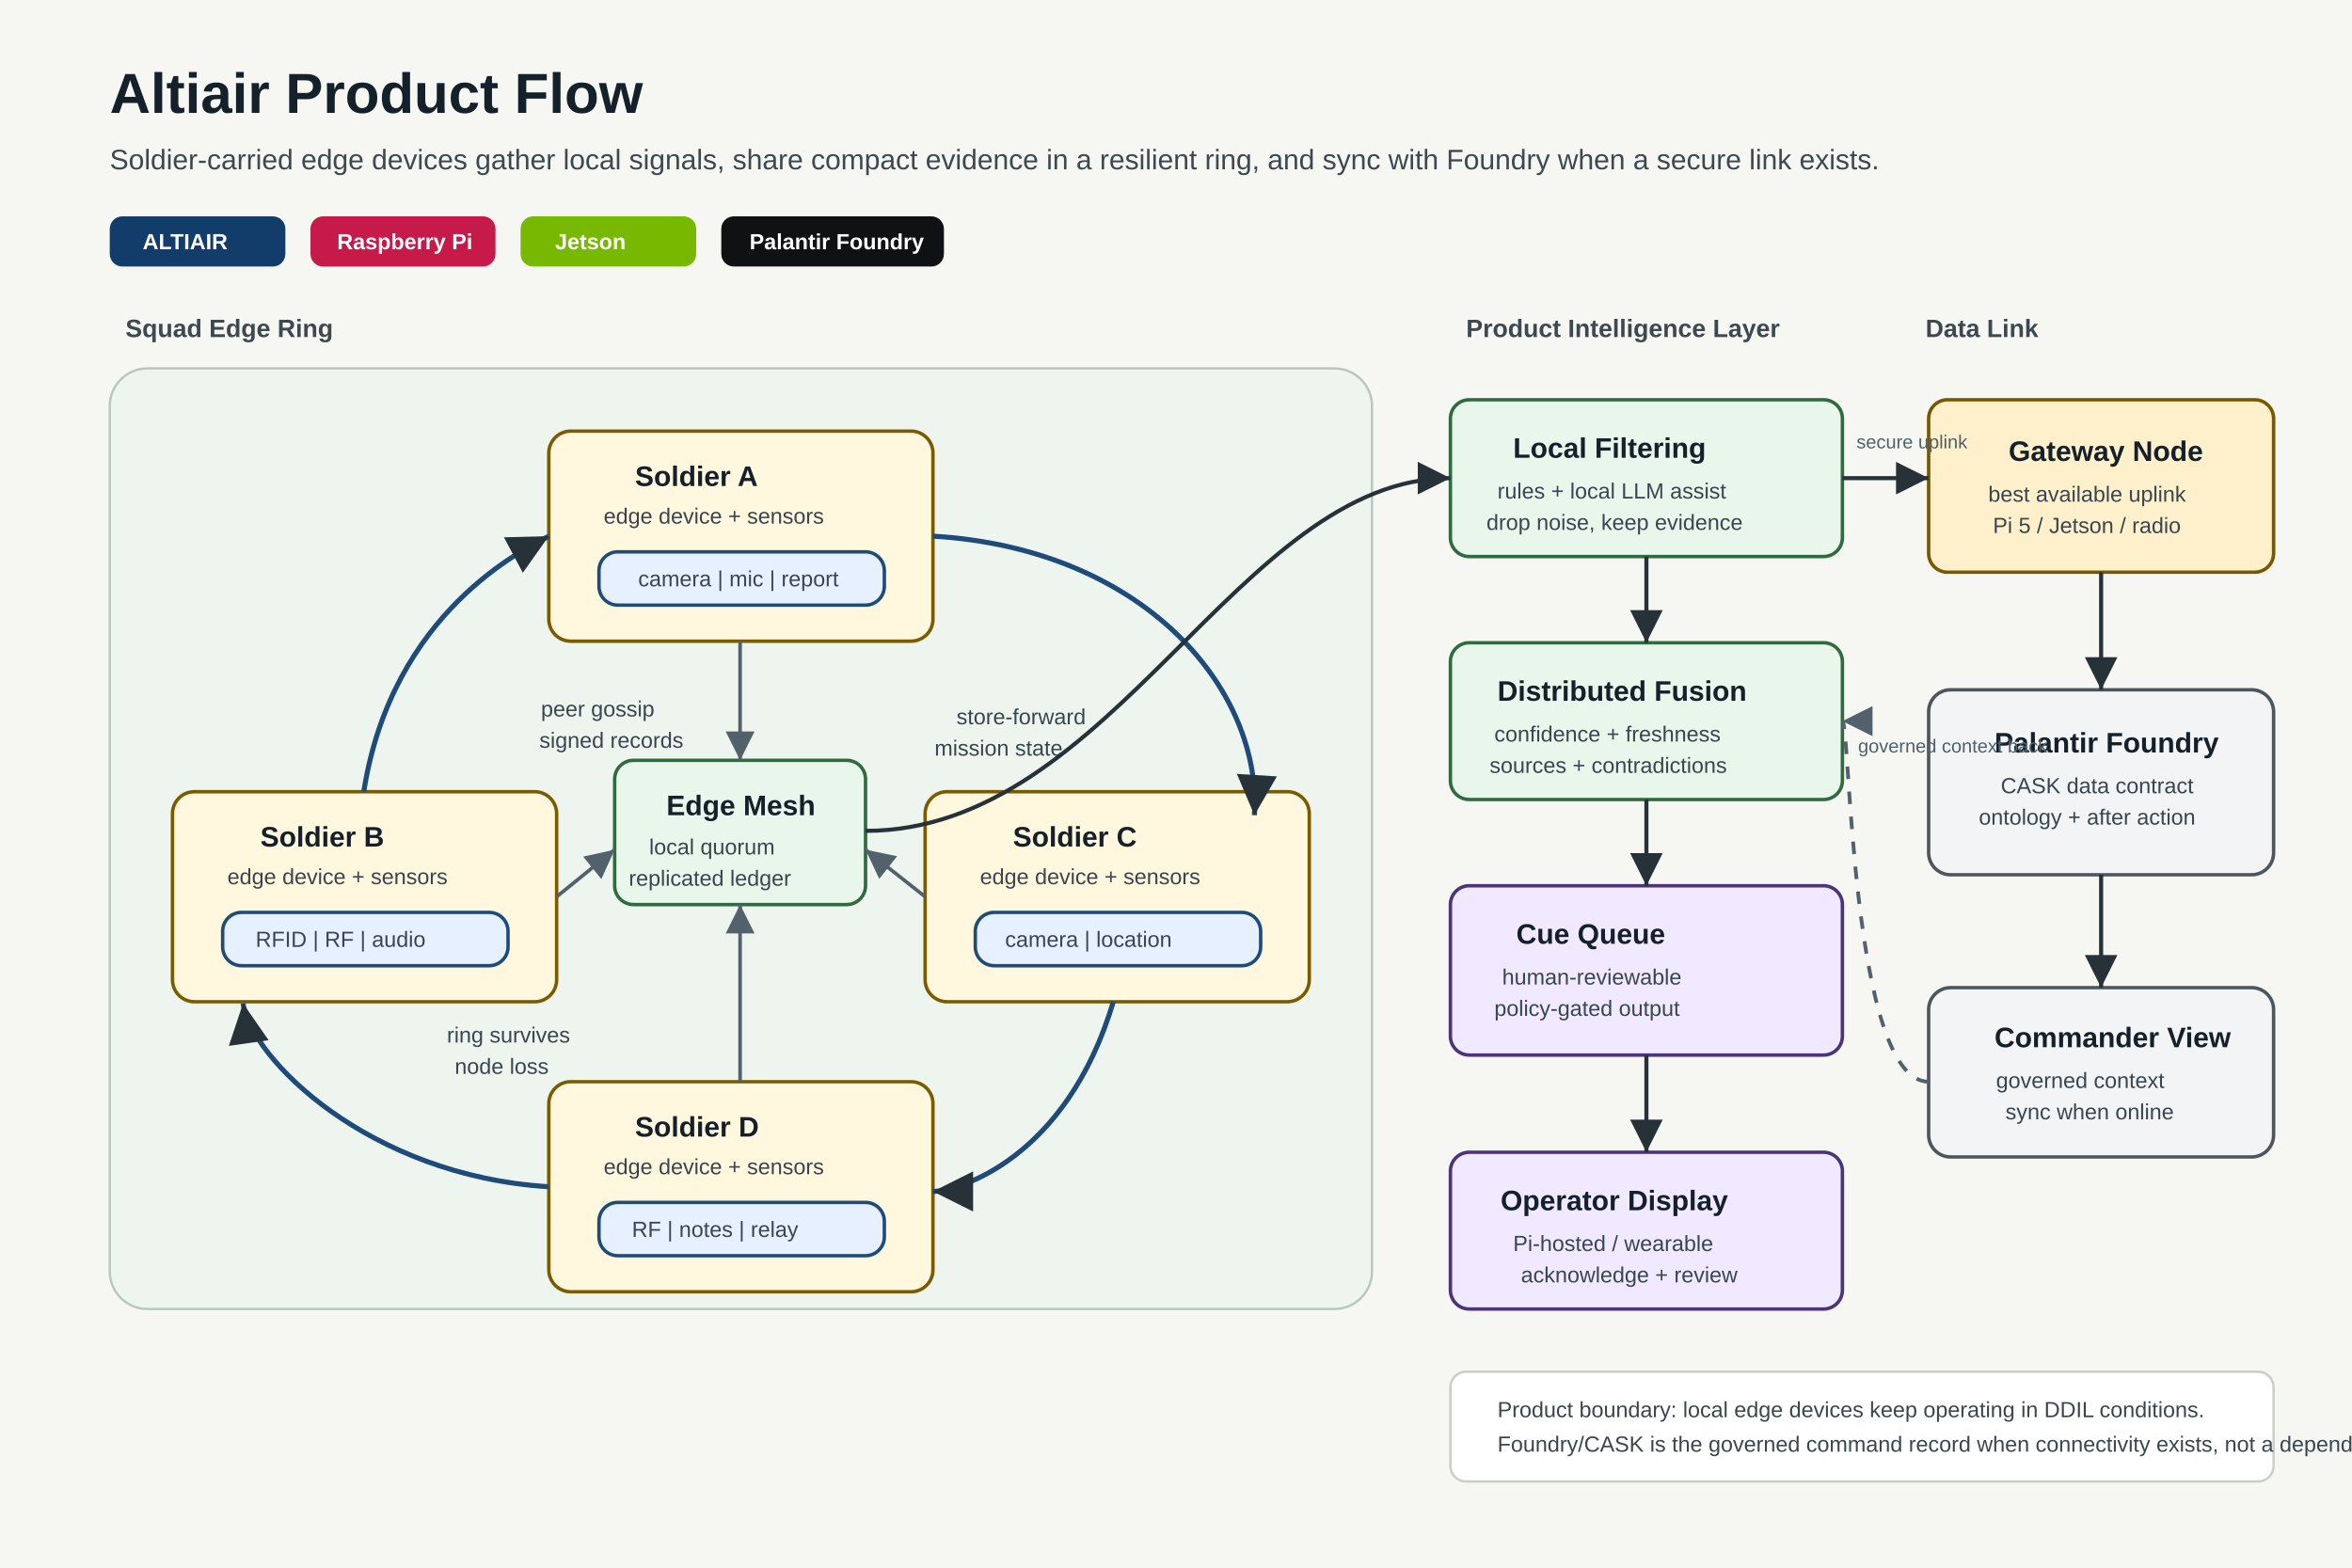
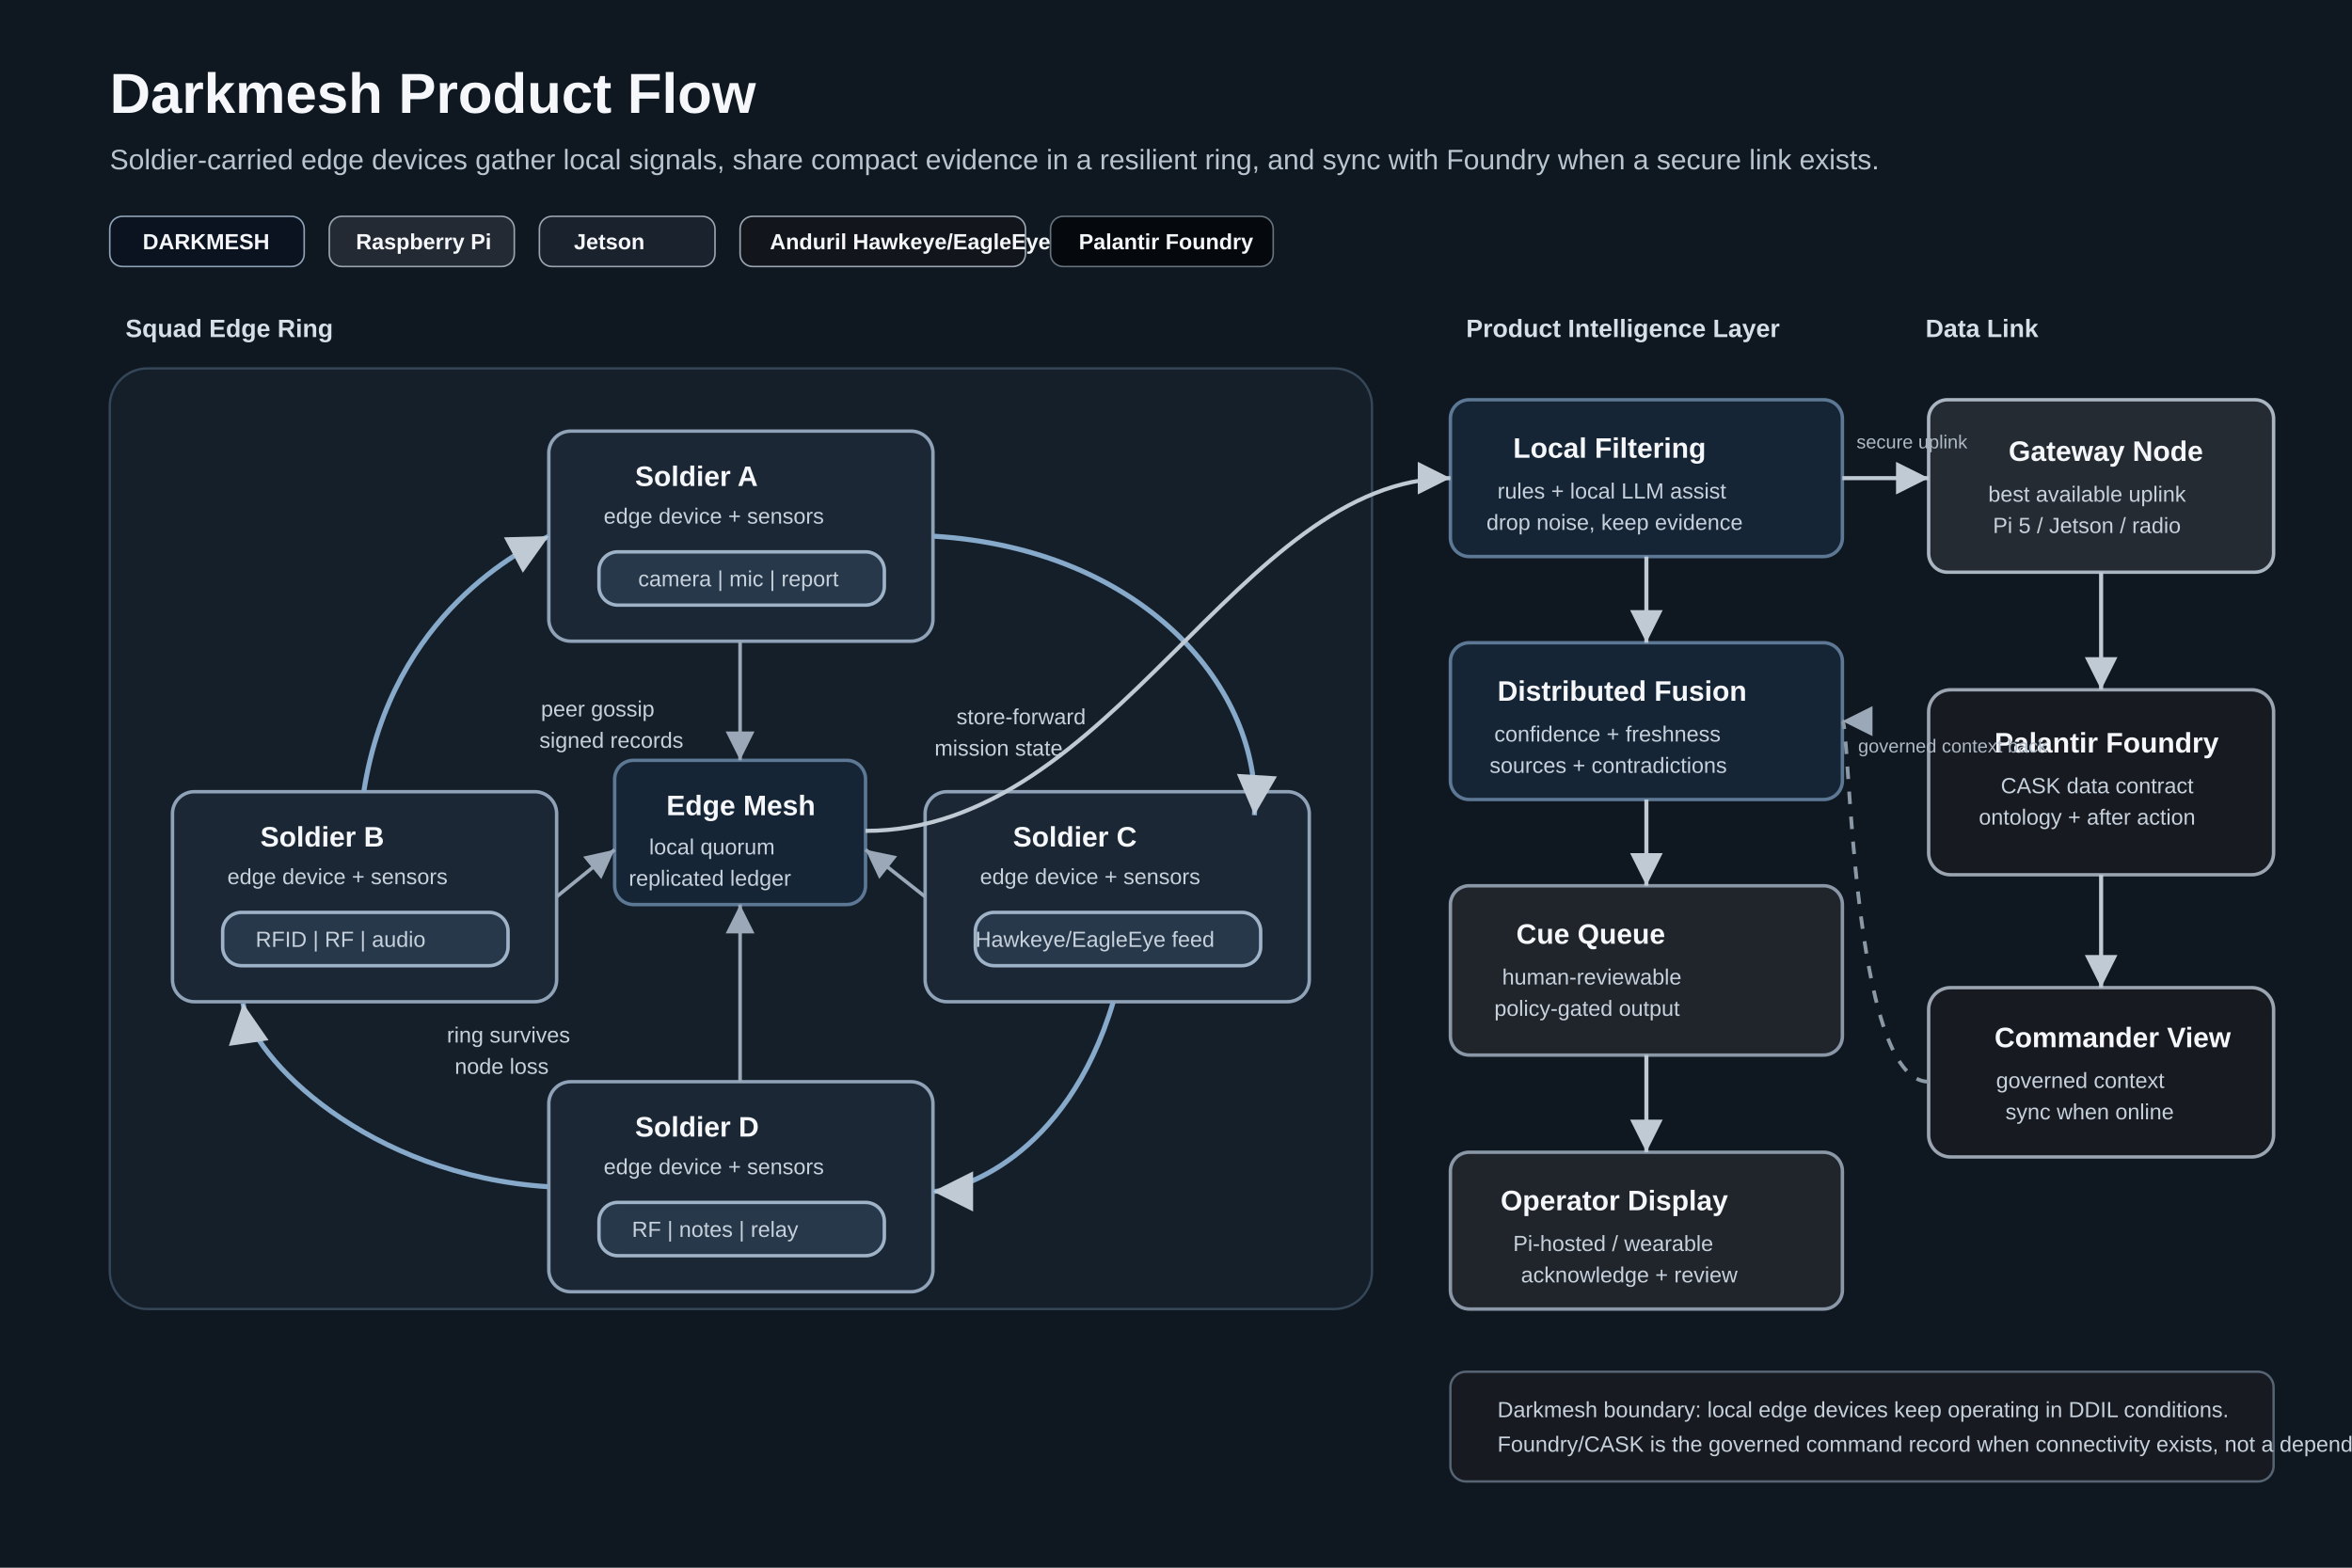
<svg xmlns="http://www.w3.org/2000/svg" width="1500" height="1000" viewBox="0 0 1500 1000" role="img" aria-labelledby="title desc">
  <defs>
    <marker id="arrow" markerWidth="12" markerHeight="12" refX="10" refY="6" orient="auto">
-       <path d="M2,2 L10,6 L2,10 Z" fill="#263238" />
+       <path d="M2,2 L10,6 L2,10 Z" fill="#c0cad5" />
    </marker>
    <marker id="softArrow" markerWidth="12" markerHeight="12" refX="10" refY="6" orient="auto">
-       <path d="M2,2 L10,6 L2,10 Z" fill="#52616b" />
+       <path d="M2,2 L10,6 L2,10 Z" fill="#9aa8b7" />
    </marker>
    <style>
-       .bg { fill: #f6f7f2; }
-       .title { font: 700 36px Arial, Helvetica, sans-serif; fill: #14212b; }
-       .subtitle { font: 18px Arial, Helvetica, sans-serif; fill: #3d4850; }
-       .section { font: 700 16px Arial, Helvetica, sans-serif; fill: #3d4850; text-transform: uppercase; }
-       .box { fill: #ffffff; stroke: #263238; stroke-width: 2; rx: 12; }
-       .soldier { fill: #fff7de; stroke: #7a5b00; stroke-width: 2.2; rx: 14; }
-       .device { fill: #e7f0ff; stroke: #1f4b7a; stroke-width: 2.2; rx: 12; }
-       .mesh { fill: #e9f6ec; stroke: #2f6b3f; stroke-width: 2.2; rx: 12; }
-       .review { fill: #f0e9ff; stroke: #4b347a; stroke-width: 2.2; rx: 12; }
-       .cloud { fill: #f3f4f6; stroke: #4d565f; stroke-width: 2.2; rx: 14; }
-       .warn { fill: #fff0cc; stroke: #775800; stroke-width: 2.2; rx: 12; }
-       .badge { fill: #101113; rx: 8; }
-       .badgeAlt { fill: #123c69; rx: 8; }
-       .badgePi { fill: #c51a4a; rx: 8; }
-       .badgeJetson { fill: #76b900; rx: 8; }
-       .badgeText { font: 700 14px Arial, Helvetica, sans-serif; fill: #ffffff; }
-       .text { font: 700 18px Arial, Helvetica, sans-serif; fill: #14212b; }
-       .small { font: 14px Arial, Helvetica, sans-serif; fill: #39464f; }
-       .tiny { font: 12px Arial, Helvetica, sans-serif; fill: #50606a; }
-       .line { stroke: #263238; stroke-width: 2.6; fill: none; marker-end: url(#arrow); }
-       .ring { stroke: #1f4b7a; stroke-width: 3.2; fill: none; marker-end: url(#arrow); }
-       .soft { stroke: #52616b; stroke-width: 2.3; fill: none; marker-end: url(#softArrow); }
-       .dash { stroke: #52616b; stroke-width: 2.4; stroke-dasharray: 8 8; fill: none; marker-end: url(#softArrow); }
-       .ringArea { fill: #eef5ef; stroke: #b8c9bb; stroke-width: 1.5; rx: 24; }
-       .legend { fill: #ffffff; stroke: #c8cfc3; stroke-width: 1.5; rx: 10; }
+       .bg { fill: #0f1720; }
+       .title { font: 700 36px Arial, Helvetica, sans-serif; fill: #f5f7fa; }
+       .subtitle { font: 18px Arial, Helvetica, sans-serif; fill: #b8c4cf; }
+       .section { font: 700 16px Arial, Helvetica, sans-serif; fill: #d6dee7; text-transform: uppercase; }
+       .box { fill: #1c2631; stroke: #657383; stroke-width: 2; rx: 12; }
+       .soldier { fill: #1b2734; stroke: #8fa2b7; stroke-width: 2.2; rx: 14; }
+       .device { fill: #27384a; stroke: #9fb3c8; stroke-width: 2.2; rx: 12; }
+       .mesh { fill: #162535; stroke: #5d7894; stroke-width: 2.2; rx: 12; }
+       .review { fill: #20242b; stroke: #8a97a6; stroke-width: 2.2; rx: 12; }
+       .cloud { fill: #171b21; stroke: #9aa5b1; stroke-width: 2.2; rx: 14; }
+       .warn { fill: #252b33; stroke: #aab5c2; stroke-width: 2.2; rx: 12; }
+       .badge { fill: #05080c; stroke: #66727e; stroke-width: 1; rx: 8; }
+       .badgeAlt { fill: #0b1320; stroke: #8fa2b7; stroke-width: 1; rx: 8; }
+       .badgePi { fill: #232a33; stroke: #9aa5b1; stroke-width: 1; rx: 8; }
+       .badgeJetson { fill: #1a232d; stroke: #9aa5b1; stroke-width: 1; rx: 8; }
+       .badgeAnduril { fill: #12161c; stroke: #9aa5b1; stroke-width: 1; rx: 8; }
+       .badgeText { font: 700 14px Arial, Helvetica, sans-serif; fill: #f5f7fa; }
+       .text { font: 700 18px Arial, Helvetica, sans-serif; fill: #f5f7fa; }
+       .small { font: 14px Arial, Helvetica, sans-serif; fill: #c7d1dc; }
+       .tiny { font: 12px Arial, Helvetica, sans-serif; fill: #aeb9c5; }
+       .line { stroke: #c0cad5; stroke-width: 2.6; fill: none; marker-end: url(#arrow); }
+       .ring { stroke: #87a9ca; stroke-width: 3.2; fill: none; marker-end: url(#arrow); }
+       .soft { stroke: #9aa8b7; stroke-width: 2.3; fill: none; marker-end: url(#softArrow); }
+       .dash { stroke: #8b98a6; stroke-width: 2.4; stroke-dasharray: 8 8; fill: none; marker-end: url(#softArrow); }
+       .ringArea { fill: #141f2a; stroke: #344657; stroke-width: 1.5; rx: 24; }
+       .legend { fill: #171b21; stroke: #566474; stroke-width: 1.5; rx: 10; }
    </style>
  </defs>
  <rect class="bg" width="1500" height="1000" />
-   <text x="70" y="72" class="title">Altiair Product Flow</text>
+   <text x="70" y="72" class="title">Darkmesh Product Flow</text>
  <text x="70" y="108" class="subtitle">Soldier-carried edge devices gather local signals, share compact evidence in a resilient ring, and sync with Foundry when a secure link exists.</text>
-   <rect x="70" y="138" width="112" height="32" class="badgeAlt" />
-   <text x="91" y="159" class="badgeText">ALTIAIR</text>
-   <rect x="198" y="138" width="118" height="32" class="badgePi" />
-   <text x="215" y="159" class="badgeText">Raspberry Pi</text>
-   <rect x="332" y="138" width="112" height="32" class="badgeJetson" />
-   <text x="354" y="159" class="badgeText">Jetson</text>
-   <rect x="460" y="138" width="142" height="32" class="badge" />
-   <text x="478" y="159" class="badgeText">Palantir Foundry</text>
+   <rect x="70" y="138" width="124" height="32" class="badgeAlt" />
+   <text x="91" y="159" class="badgeText">DARKMESH</text>
+   <rect x="210" y="138" width="118" height="32" class="badgePi" />
+   <text x="227" y="159" class="badgeText">Raspberry Pi</text>
+   <rect x="344" y="138" width="112" height="32" class="badgeJetson" />
+   <text x="366" y="159" class="badgeText">Jetson</text>
+   <rect x="472" y="138" width="182" height="32" class="badgeAnduril" />
+   <text x="491" y="159" class="badgeText">Anduril Hawkeye/EagleEye</text>
+   <rect x="670" y="138" width="142" height="32" class="badge" />
+   <text x="688" y="159" class="badgeText">Palantir Foundry</text>
  <text x="80" y="215" class="section">Squad Edge Ring</text>
  <rect x="70" y="235" width="805" height="600" class="ringArea" />
  <rect x="350" y="275" width="245" height="134" class="soldier" />
  <text x="405" y="310" class="text">Soldier A</text>
  <text x="385" y="334" class="small">edge device + sensors</text>
  <rect x="382" y="352" width="182" height="34" class="device" />
  <text x="407" y="374" class="small">camera | mic | report</text>
  <rect x="110" y="505" width="245" height="134" class="soldier" />
  <text x="166" y="540" class="text">Soldier B</text>
  <text x="145" y="564" class="small">edge device + sensors</text>
  <rect x="142" y="582" width="182" height="34" class="device" />
  <text x="163" y="604" class="small">RFID | RF | audio</text>
  <rect x="590" y="505" width="245" height="134" class="soldier" />
  <text x="646" y="540" class="text">Soldier C</text>
  <text x="625" y="564" class="small">edge device + sensors</text>
  <rect x="622" y="582" width="182" height="34" class="device" />
-   <text x="641" y="604" class="small">camera | location</text>
+   <text x="622" y="604" class="small">Hawkeye/EagleEye feed</text>
  <rect x="350" y="690" width="245" height="134" class="soldier" />
  <text x="405" y="725" class="text">Soldier D</text>
  <text x="385" y="749" class="small">edge device + sensors</text>
  <rect x="382" y="767" width="182" height="34" class="device" />
  <text x="403" y="789" class="small">RF | notes | relay</text>
  <path d="M595 342 C730 350 805 440 800 520" class="ring" />
  <path d="M710 639 C680 740 610 760 595 760" class="ring" />
  <path d="M350 757 C235 750 160 675 155 640" class="ring" />
  <path d="M232 505 C250 390 335 350 350 342" class="ring" />
  <text x="345" y="457" class="small">peer gossip</text>
  <text x="344" y="477" class="small">signed records</text>
  <text x="610" y="462" class="small">store-forward</text>
  <text x="596" y="482" class="small">mission state</text>
  <text x="285" y="665" class="small">ring survives</text>
  <text x="290" y="685" class="small">node loss</text>
  <rect x="392" y="485" width="160" height="92" class="mesh" />
  <text x="425" y="520" class="text">Edge Mesh</text>
  <text x="414" y="545" class="small">local quorum</text>
  <text x="401" y="565" class="small">replicated ledger</text>
  <path d="M472 409 L472 485" class="soft" />
  <path d="M355 572 L392 542" class="soft" />
  <path d="M590 572 L552 542" class="soft" />
  <path d="M472 690 L472 577" class="soft" />
  <text x="935" y="215" class="section">Product Intelligence Layer</text>
  <rect x="925" y="255" width="250" height="100" class="mesh" />
  <text x="965" y="292" class="text">Local Filtering</text>
  <text x="955" y="318" class="small">rules + local LLM assist</text>
  <text x="948" y="338" class="small">drop noise, keep evidence</text>
  <rect x="925" y="410" width="250" height="100" class="mesh" />
  <text x="955" y="447" class="text">Distributed Fusion</text>
  <text x="953" y="473" class="small">confidence + freshness</text>
  <text x="950" y="493" class="small">sources + contradictions</text>
  <rect x="925" y="565" width="250" height="108" class="review" />
  <text x="967" y="602" class="text">Cue Queue</text>
  <text x="958" y="628" class="small">human-reviewable</text>
  <text x="953" y="648" class="small">policy-gated output</text>
  <rect x="925" y="735" width="250" height="100" class="review" />
  <text x="957" y="772" class="text">Operator Display</text>
  <text x="965" y="798" class="small">Pi-hosted / wearable</text>
  <text x="970" y="818" class="small">acknowledge + review</text>
  <path d="M552 530 C710 530 790 305 925 305" class="line" />
  <path d="M1050 355 L1050 410" class="line" />
  <path d="M1050 510 L1050 565" class="line" />
  <path d="M1050 673 L1050 735" class="line" />
  <text x="1228" y="215" class="section">Data Link</text>
  <rect x="1230" y="255" width="220" height="110" class="warn" />
  <text x="1281" y="294" class="text">Gateway Node</text>
  <text x="1268" y="320" class="small">best available uplink</text>
  <text x="1271" y="340" class="small">Pi 5 / Jetson / radio</text>
  <rect x="1230" y="440" width="220" height="118" class="cloud" />
  <text x="1272" y="480" class="text">Palantir Foundry</text>
  <text x="1276" y="506" class="small">CASK data contract</text>
  <text x="1262" y="526" class="small">ontology + after action</text>
  <rect x="1230" y="630" width="220" height="108" class="cloud" />
  <text x="1272" y="668" class="text">Commander View</text>
  <text x="1273" y="694" class="small">governed context</text>
  <text x="1279" y="714" class="small">sync when online</text>
  <path d="M1175 305 L1230 305" class="line" />
  <path d="M1340 365 L1340 440" class="line" />
  <path d="M1340 558 L1340 630" class="line" />
  <path d="M1230 690 C1180 690 1180 460 1175 460" class="dash" />
  <text x="1184" y="286" class="tiny">secure uplink</text>
  <text x="1185" y="480" class="tiny">governed context back</text>
  <rect x="925" y="875" width="525" height="70" class="legend" />
-   <text x="955" y="904" class="small">Product boundary: local edge devices keep operating in DDIL conditions.</text>
+   <text x="955" y="904" class="small">Darkmesh boundary: local edge devices keep operating in DDIL conditions.</text>
  <text x="955" y="926" class="small">Foundry/CASK is the governed command record when connectivity exists, not a dependency for local cueing.</text>
</svg>
